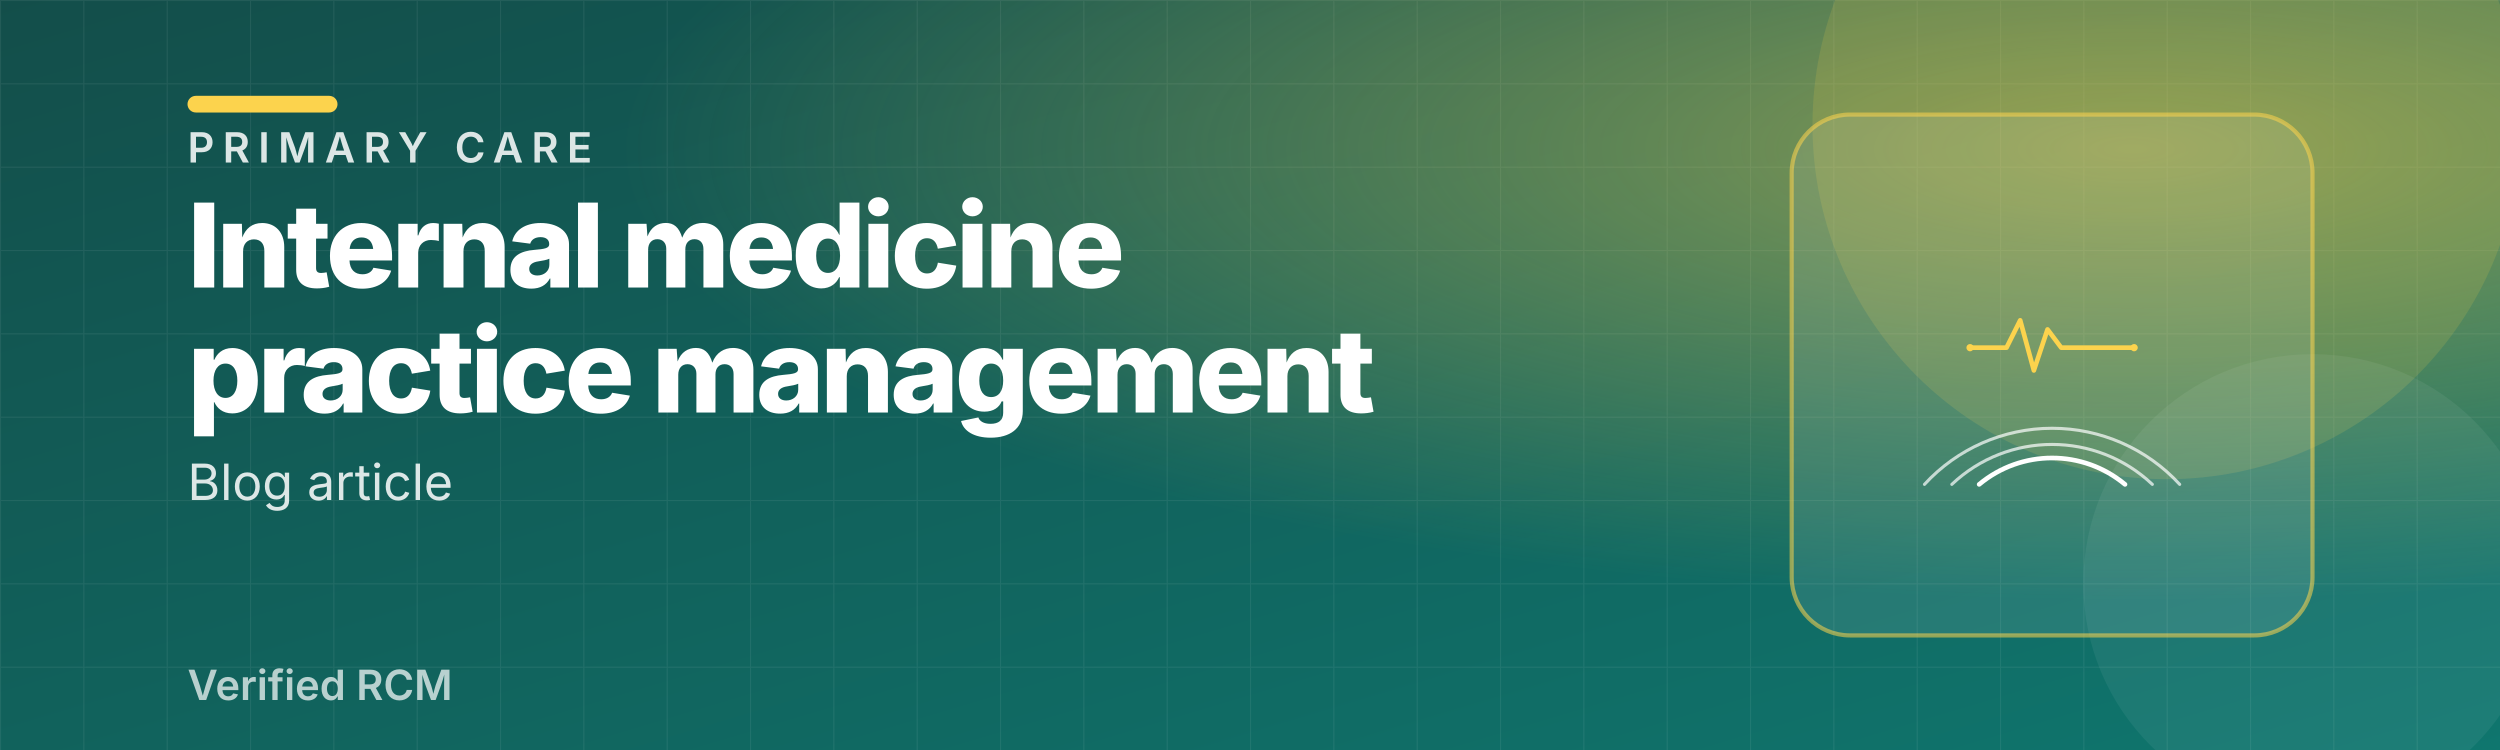
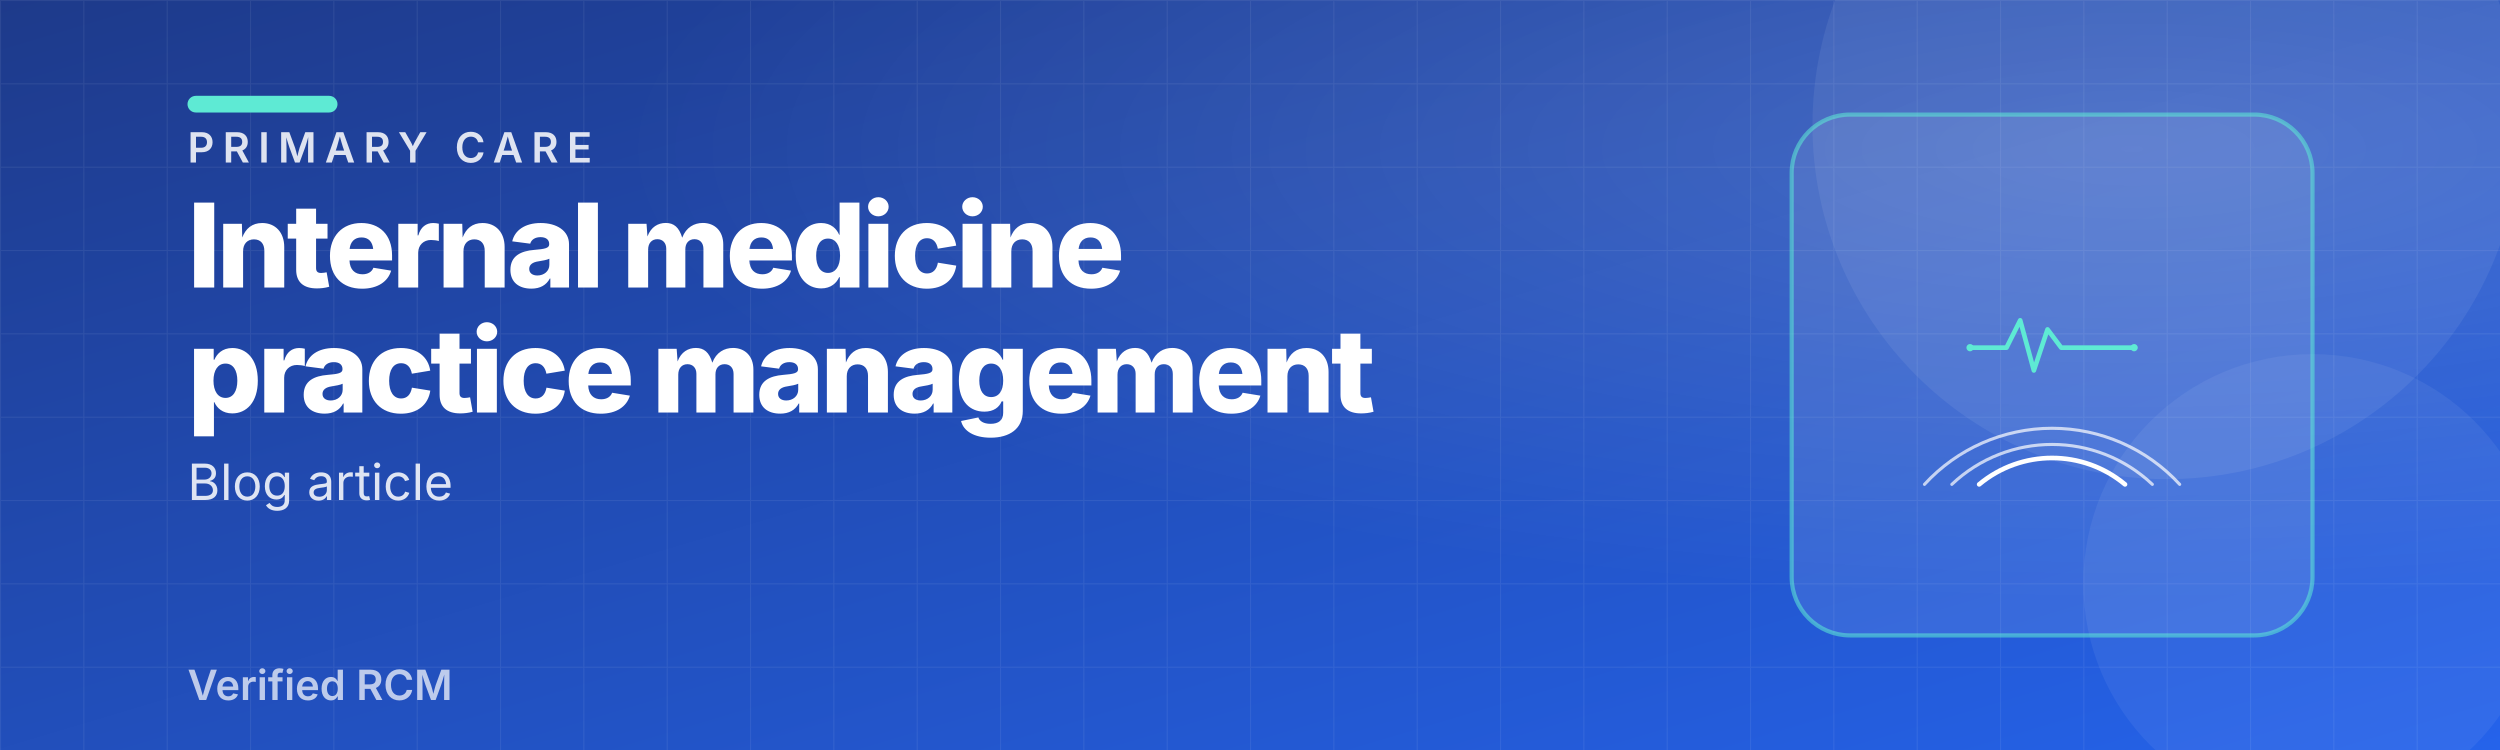
<svg xmlns="http://www.w3.org/2000/svg" width="1200" height="360" viewBox="0 0 1200 360" role="img" aria-label="Internal medicine practice management, Blog article">
  <defs>
    <linearGradient id="bgbloginternalmedicinepracticemanagement" x1="0" y1="0" x2="1" y2="1">
-       <stop offset="0" stop-color="#134e4a" />
-       <stop offset="1" stop-color="#0f766e" />
+       <stop offset="0" stop-color="#1e3a8a" />
+       <stop offset="1" stop-color="#2563eb" />
    </linearGradient>
    <radialGradient id="glbloginternalmedicinepracticemanagement" cx="0.85" cy="0.2" r="0.6">
-       <stop offset="0" stop-color="#fcd34d" stop-opacity="0.5" />
-       <stop offset="1" stop-color="#fcd34d" stop-opacity="0" />
+       <stop offset="0" stop-color="#ffffff" stop-opacity="0.16" />
+       <stop offset="1" stop-color="#ffffff" stop-opacity="0" />
    </radialGradient>
    <pattern id="grbloginternalmedicinepracticemanagement" width="40" height="40" patternUnits="userSpaceOnUse">
      <path d="M40 0H0V40" fill="none" stroke="#ffffff" stroke-opacity="0.07" stroke-width="1" />
    </pattern>
    <clipPath id="cpbloginternalmedicinepracticemanagement">
      <rect x="860" y="55" width="250" height="250" rx="28" />
    </clipPath>
  </defs>
  <rect width="1200" height="360" fill="url(#bgbloginternalmedicinepracticemanagement)" />
  <rect width="1200" height="360" fill="url(#grbloginternalmedicinepracticemanagement)" />
  <rect width="1200" height="360" fill="url(#glbloginternalmedicinepracticemanagement)" />
-   <circle cx="1040" cy="60" r="170" fill="#fcd34d" fill-opacity="0.14" />
+   <circle cx="1040" cy="60" r="170" fill="#ffffff" fill-opacity="0.07" />
  <circle cx="1110" cy="280" r="110" fill="#ffffff" fill-opacity="0.06" />
-   <rect x="860" y="55" width="250" height="250" rx="28" fill="#ffffff" fill-opacity="0.09" stroke="#fcd34d" stroke-opacity="0.55" stroke-width="2" />
+   <rect x="860" y="55" width="250" height="250" rx="28" fill="#ffffff" fill-opacity="0.09" stroke="#5eead4" stroke-opacity="0.55" stroke-width="2" />
  <g clip-path="url(#cpbloginternalmedicinepracticemanagement)">
    <g transform="translate(880 75) scale(0.4375)">
      <path d="M100,360 A190,190 0 0,1 380,360" fill="none" stroke="#ffffff" stroke-opacity=".7" stroke-width="3.40" stroke-linecap="round" stroke-linejoin="round" />
      <path d="M130,360 A160,160 0 0,1 350,360" fill="none" stroke="#ffffff" stroke-opacity=".7" stroke-width="3.40" stroke-linecap="round" stroke-linejoin="round" />
      <path d="M160,360 A125,125 0 0,1 320,360" fill="none" stroke="#ffffff" stroke-width="5.10" stroke-linecap="round" stroke-linejoin="round" />
-       <path d="M150,210 L190,210 L205,180 L220,235 L235,190 L250,210 L330,210" fill="none" stroke="#fcd34d" stroke-width="5.10" stroke-linecap="round" stroke-linejoin="round" />
-       <circle cx="150" cy="210" r="4" fill="#fcd34d" />
-       <circle cx="330" cy="210" r="4" fill="#fcd34d" />
+       <path d="M150,210 L190,210 L205,180 L220,235 L235,190 L250,210 L330,210" fill="none" stroke="#5eead4" stroke-width="5.10" stroke-linecap="round" stroke-linejoin="round" />
+       <circle cx="150" cy="210" r="4" fill="#5eead4" />
+       <circle cx="330" cy="210" r="4" fill="#5eead4" />
    </g>
  </g>
-   <rect x="90" y="46" width="72" height="8" rx="4" fill="#fcd34d" />
+   <rect x="90" y="46" width="72" height="8" rx="4" fill="#5eead4" />
  <text x="90" y="78" font-family="Inter, 'Segoe UI', Helvetica, Arial, sans-serif" font-size="20" font-weight="600" fill="#ffffff" fill-opacity="0.85" letter-spacing="4">PRIMARY CARE</text>
  <text x="90" y="138" font-family="Inter, 'Segoe UI', Helvetica, Arial, sans-serif" font-size="56" font-weight="800" fill="#ffffff" letter-spacing="-2">Internal medicine</text>
  <text x="90" y="198" font-family="Inter, 'Segoe UI', Helvetica, Arial, sans-serif" font-size="56" font-weight="800" fill="#ffffff" letter-spacing="-2">practice management</text>
  <text x="90" y="240" font-family="Inter, 'Segoe UI', Helvetica, Arial, sans-serif" font-size="24" fill="#ffffff" fill-opacity="0.85">Blog article</text>
  <text x="90" y="336" font-family="Inter, 'Segoe UI', Helvetica, Arial, sans-serif" font-size="20" font-weight="600" fill="#ffffff" fill-opacity="0.7">Verified RCM</text>
</svg>
